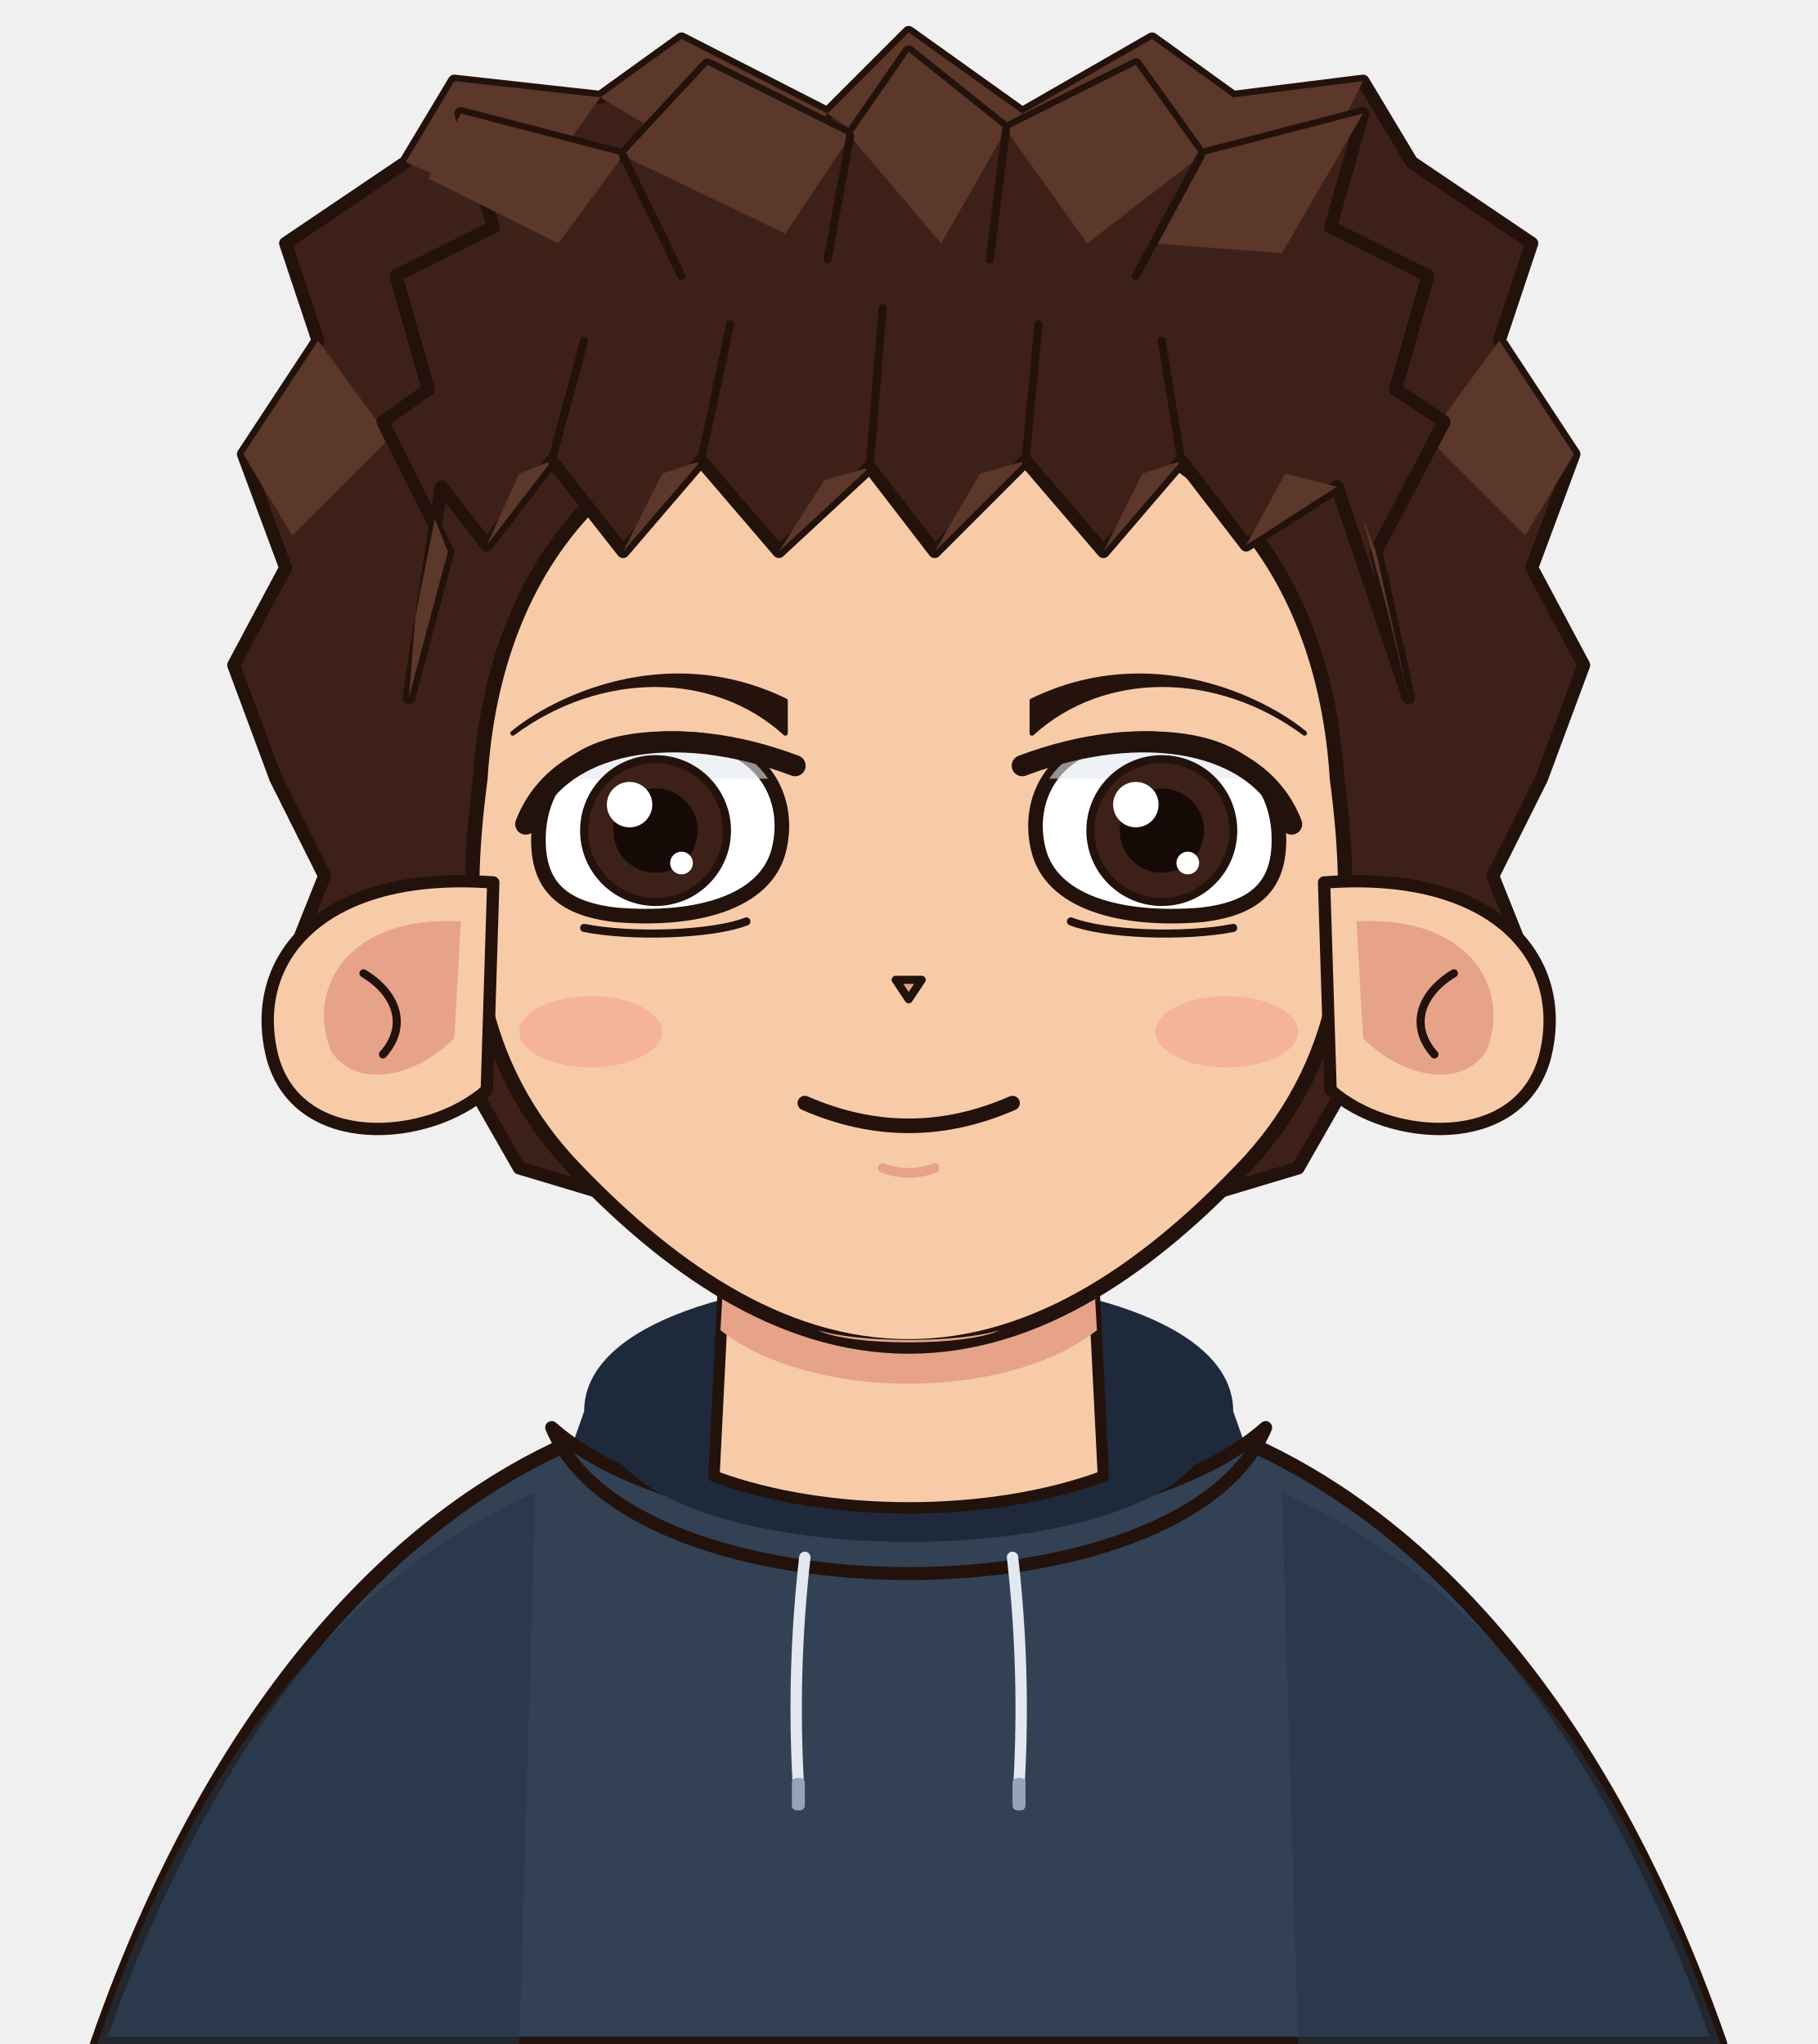
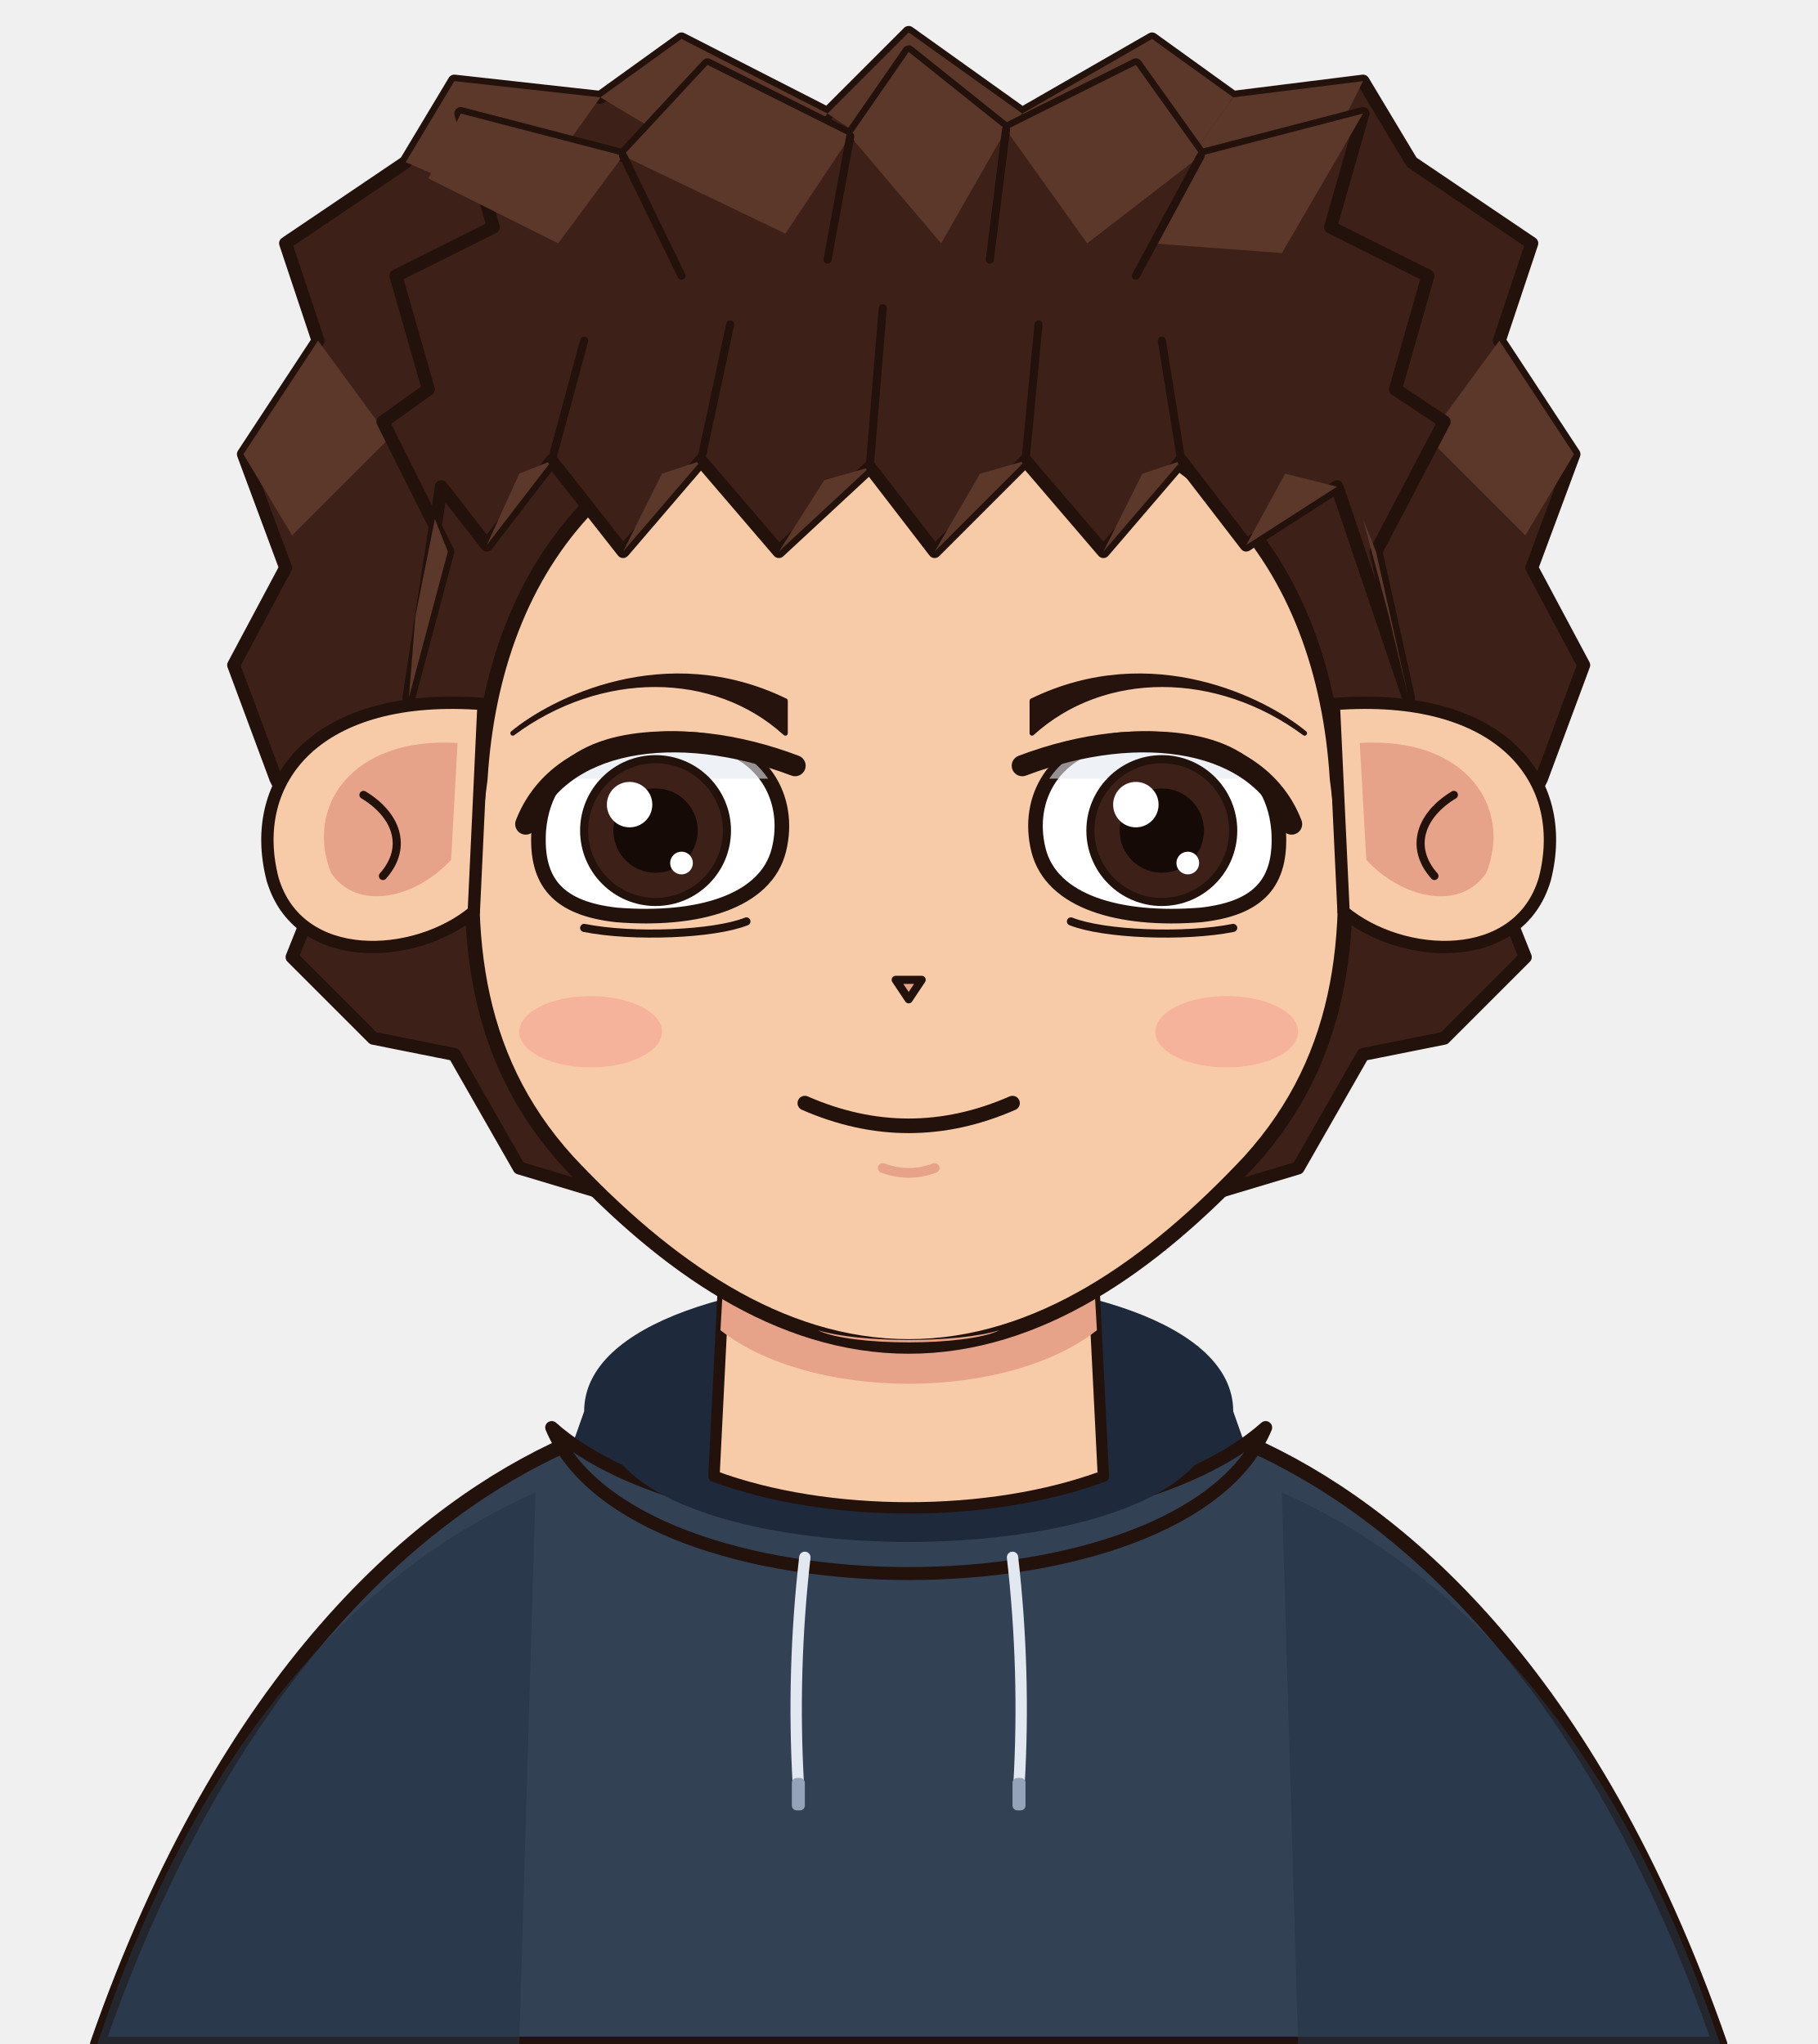
<svg xmlns="http://www.w3.org/2000/svg" id="character-boy_a" viewBox="0 0 560 630" width="560" height="630">
  <defs>
    <style>
      .eye-state { display: none; }
      .mouth-state { display: none; }
      #eyes-open { display: inline; }
      #mouth-closed { display: inline; }
    </style>
    <clipPath id="clip-sclera-left">
      <path d="M 166 256 C 168 232, 190 226, 215 228 C 235 230, 244 246, 240 262 C 236 278, 215 284, 190 282 C 172 280, 165 272, 166 256 Z" />
    </clipPath>
    <clipPath id="clip-sclera-right">
      <path d="M 394 256 C 392 232, 370 226, 345 228 C 325 230, 316 246, 320 262 C 324 278, 345 284, 370 282 C 388 280, 395 272, 394 256 Z" />
    </clipPath>
    <clipPath id="clip-mouth-slight">
      <path d="M 254 338 C 254 338, 280 334, 306 338 C 304 354, 290 358, 280 358 C 270 358, 256 354, 254 338 Z" />
    </clipPath>
    <clipPath id="clip-mouth-wide">
      <path d="M 242 334 C 260 338, 300 338, 318 334 C 316 368, 304 382, 280 382 C 256 382, 244 368, 242 334 Z" />
    </clipPath>
  </defs>
  <g id="layer-hoodie-back">
    <path d="M 180 435 C 180 380, 380 380, 380 435 L 410 520 L 150 520 Z" fill="#1e293b" />
  </g>
  <g id="layer-hair-back">
    <path d="M 85 240 L 72 205 L 88 175 L 75 140 L 98 105 L 88 75 L 125 50 L 140 25 L 185 30 L 210 12 L 255 35 L 280 10 L 315 35 L 355 12 L 380 30 L 420 25 L 435 50 L 472 75 L 462 105 L 485 140 L 472 175 L 488 205 L 475 240 L 460 270 L 470 295 L 445 320 L 420 325 L 400 360 L 350 375 L 210 375 L 160 360 L 140 325 L 115 320 L 90 295 L 100 270 Z" fill="#3d2119" stroke="#22120b" stroke-width="4" stroke-linejoin="round" />
    <polygon points="125,50 140,25 185,30 160,65" fill="#5c382a" />
    <polygon points="210,12 255,35 235,60 185,30" fill="#5c382a" />
    <polygon points="280,10 315,35 295,62 255,35" fill="#5c382a" />
    <polygon points="355,12 380,30 355,65 315,35" fill="#5c382a" />
    <polygon points="380,30 420,25 400,65 355,65" fill="#5c382a" />
    <polygon points="75,140 98,105 120,135 90,165" fill="#5c382a" />
    <polygon points="485,140 462,105 440,135 470,165" fill="#5c382a" />
  </g>
  <g id="layer-neck">
    <path d="M 224 375 L 220 455 C 255 468, 305 468, 340 455 L 336 375 Z" fill="#f8cba8" stroke="#22120b" stroke-width="3.5" stroke-linejoin="round" />
    <path d="M 224 375 C 240 420, 320 420, 336 375 L 338 410 C 310 432, 250 432, 222 410 Z" fill="#e6a389" />
  </g>
  <g id="layer-hoodie-front">
    <path d="M 175 445 C 130 465, 70 515, 30 630 L 530 630 C 490 515, 430 465, 385 445 C 340 478, 220 478, 175 445 Z" fill="#334155" stroke="#22120b" stroke-width="4.5" stroke-linejoin="round" />
    <path d="M 30 630 C 65 525, 120 480, 165 460 L 160 630 Z" fill="#243345" opacity="0.6" />
    <path d="M 530 630 C 495 525, 440 480, 395 460 L 400 630 Z" fill="#243345" opacity="0.6" />
    <path d="M 170 440 C 215 480, 345 480, 390 440 C 365 500, 195 500, 170 440 Z" fill="#334155" stroke="#22120b" stroke-width="4" stroke-linejoin="round" />
    <path d="M 188 446 C 225 474, 335 474, 372 446 C 352 485, 208 485, 188 446 Z" fill="#1e293b" />
    <path d="M 248 480 Q 244 515 246 550" fill="none" stroke="#e2e8f0" stroke-width="3.5" stroke-linecap="round" />
    <rect x="244" y="548" width="4" height="10" rx="1.5" fill="#94a3b8" />
    <path d="M 312 480 Q 316 515 314 550" fill="none" stroke="#e2e8f0" stroke-width="3.5" stroke-linecap="round" />
    <rect x="312" y="548" width="4" height="10" rx="1.5" fill="#94a3b8" />
  </g>
  <g id="layer-head-base">
    <path d="M 148 240 C 142 285, 145 325, 175 358 C 205 390, 240 415, 280 415 C 320 415, 355 390, 385 358 C 415 325, 418 285, 412 240 C 408 175, 370 120, 280 120 C 190 120, 152 175, 148 240 Z" fill="#f8cba8" stroke="#22120b" stroke-width="4.5" stroke-linejoin="round" />
    <path d="M 252 410 C 265 414, 295 414, 308 410 C 298 415, 262 415, 252 410 Z" fill="#e6a389" />
  </g>
  <g id="layer-ears">
    <g id="ear-left">
-       <path d="M 152 272 C 100 268, 76 295, 84 326 C 92 355, 132 352, 150 336 Z" fill="#f8cba8" stroke="#22120b" stroke-width="3.8" stroke-linejoin="round" />
-       <path d="M 142 284 C 108 282, 94 304, 102 324 C 110 336, 128 332, 140 320 Z" fill="#e6a389" />
-       <path d="M 112 300 C 122 306, 126 316, 118 325" fill="none" stroke="#22120b" stroke-width="2.5" stroke-linecap="round" />
+       <path d="M 149 217 C 98 213, 76 240, 84 271 C 92 298, 128 296, 146 281 Z" fill="#f8cba8" stroke="#22120b" stroke-width="3.8" stroke-linejoin="round" />
+       <path d="M 141 229 C 108 227, 94 249, 102 269 C 110 281, 128 277, 139 265 Z" fill="#e6a389" />
+       <path d="M 112 245 C 122 251, 126 261, 118 270" fill="none" stroke="#22120b" stroke-width="2.5" stroke-linecap="round" />
    </g>
    <g id="ear-right">
-       <path d="M 408 272 C 460 268, 484 295, 476 326 C 468 355, 428 352, 410 336 Z" fill="#f8cba8" stroke="#22120b" stroke-width="3.8" stroke-linejoin="round" />
-       <path d="M 418 284 C 452 282, 466 304, 458 324 C 450 336, 432 332, 420 320 Z" fill="#e6a389" />
-       <path d="M 448 300 C 438 306, 434 316, 442 325" fill="none" stroke="#22120b" stroke-width="2.5" stroke-linecap="round" />
+       <path d="M 411 217 C 462 213, 484 240, 476 271 C 468 298, 432 296, 414 281 Z" fill="#f8cba8" stroke="#22120b" stroke-width="3.8" stroke-linejoin="round" />
+       <path d="M 419 229 C 452 227, 466 249, 458 269 C 450 281, 432 277, 421 265 Z" fill="#e6a389" />
+       <path d="M 448 245 C 438 251, 434 261, 442 270" fill="none" stroke="#22120b" stroke-width="2.5" stroke-linecap="round" />
    </g>
  </g>
  <g id="layer-face-details">
    <ellipse cx="182" cy="318" rx="22" ry="11" fill="#f4978e" opacity="0.45" />
    <ellipse cx="378" cy="318" rx="22" ry="11" fill="#f4978e" opacity="0.45" />
    <path d="M 276 302 L 280 308 L 284 302 Z" fill="#e6a389" stroke="#22120b" stroke-width="2.5" stroke-linejoin="round" />
  </g>
  <g id="layer-eyebrows">
    <path d="M 242 226 C 220 206, 185 206, 158 226 C 170 216, 205 198, 242 216 Z" fill="#26130d" stroke="#26130d" stroke-width="1.5" stroke-linejoin="round" />
    <path d="M 318 226 C 340 206, 375 206, 402 226 C 390 216, 355 198, 318 216 Z" fill="#26130d" stroke="#26130d" stroke-width="1.5" stroke-linejoin="round" />
  </g>
  <g id="layer-eyes">
    <g id="eyes-open" class="eye-state" data-eye="open">
      <g id="eye-left-open">
        <path d="M 166 256 C 168 232, 190 226, 215 228 C 235 230, 244 246, 240 262 C 236 278, 215 284, 190 282 C 172 280, 165 272, 166 256 Z" fill="#ffffff" stroke="#22120b" stroke-width="4.5" stroke-linejoin="round" />
        <g clip-path="url(#clip-sclera-left)">
          <path d="M 166 230 L 240 230 L 240 240 L 166 240 Z" fill="#e2e8f0" opacity="0.6" />
          <circle cx="202" cy="256" r="22" fill="#3d2119" stroke="#22120b" stroke-width="2.5" />
          <circle cx="202" cy="256" r="13" fill="#150a06" />
          <circle cx="194" cy="248" r="7" fill="#ffffff" />
          <circle cx="210" cy="266" r="3.5" fill="#ffffff" />
        </g>
        <path d="M 162 254 C 172 228, 208 222, 245 236" fill="none" stroke="#22120b" stroke-width="6.5" stroke-linecap="round" />
        <path d="M 180 286 C 195 289, 220 288, 230 284" fill="none" stroke="#22120b" stroke-width="2.5" stroke-linecap="round" />
      </g>
      <g id="eye-right-open">
        <path d="M 394 256 C 392 232, 370 226, 345 228 C 325 230, 316 246, 320 262 C 324 278, 345 284, 370 282 C 388 280, 395 272, 394 256 Z" fill="#ffffff" stroke="#22120b" stroke-width="4.5" stroke-linejoin="round" />
        <g clip-path="url(#clip-sclera-right)">
          <path d="M 320 230 L 394 230 L 394 240 L 320 240 Z" fill="#e2e8f0" opacity="0.6" />
          <circle cx="358" cy="256" r="22" fill="#3d2119" stroke="#22120b" stroke-width="2.5" />
          <circle cx="358" cy="256" r="13" fill="#150a06" />
          <circle cx="350" cy="248" r="7" fill="#ffffff" />
          <circle cx="366" cy="266" r="3.5" fill="#ffffff" />
        </g>
        <path d="M 398 254 C 388 228, 352 222, 315 236" fill="none" stroke="#22120b" stroke-width="6.5" stroke-linecap="round" />
        <path d="M 380 286 C 365 289, 340 288, 330 284" fill="none" stroke="#22120b" stroke-width="2.5" stroke-linecap="round" />
      </g>
    </g>
    <g id="eyes-blink" class="eye-state" data-eye="blink">
      <path d="M 165 258 C 182 242, 218 242, 238 258" fill="none" stroke="#22120b" stroke-width="7" stroke-linecap="round" />
      <path d="M 235 258 L 244 254" fill="none" stroke="#22120b" stroke-width="4.5" stroke-linecap="round" />
      <path d="M 322 258 C 342 242, 378 242, 395 258" fill="none" stroke="#22120b" stroke-width="7" stroke-linecap="round" />
      <path d="M 395 258 L 404 254" fill="none" stroke="#22120b" stroke-width="4.5" stroke-linecap="round" />
    </g>
    <g id="eyes-screen_left" class="eye-state" data-eye="screen_left">
      <g id="eye-left-screen-left">
        <path d="M 166 256 C 168 232, 190 226, 215 228 C 235 230, 244 246, 240 262 C 236 278, 215 284, 190 282 C 172 280, 165 272, 166 256 Z" fill="#ffffff" stroke="#22120b" stroke-width="4.5" stroke-linejoin="round" />
        <g clip-path="url(#clip-sclera-left)">
          <path d="M 166 230 L 240 230 L 240 240 L 166 240 Z" fill="#e2e8f0" opacity="0.6" />
          <circle cx="186" cy="256" r="22" fill="#3d2119" stroke="#22120b" stroke-width="2.5" />
          <circle cx="186" cy="256" r="13" fill="#150a06" />
          <circle cx="178" cy="248" r="7" fill="#ffffff" />
          <circle cx="194" cy="266" r="3.5" fill="#ffffff" />
        </g>
        <path d="M 162 254 C 172 228, 208 222, 245 236" fill="none" stroke="#22120b" stroke-width="6.5" stroke-linecap="round" />
        <path d="M 180 286 C 195 289, 220 288, 230 284" fill="none" stroke="#22120b" stroke-width="2.5" stroke-linecap="round" />
      </g>
      <g id="eye-right-screen-left">
        <path d="M 394 256 C 392 232, 370 226, 345 228 C 325 230, 316 246, 320 262 C 324 278, 345 284, 370 282 C 388 280, 395 272, 394 256 Z" fill="#ffffff" stroke="#22120b" stroke-width="4.5" stroke-linejoin="round" />
        <g clip-path="url(#clip-sclera-right)">
          <path d="M 320 230 L 394 230 L 394 240 L 320 240 Z" fill="#e2e8f0" opacity="0.6" />
          <circle cx="342" cy="256" r="22" fill="#3d2119" stroke="#22120b" stroke-width="2.5" />
          <circle cx="342" cy="256" r="13" fill="#150a06" />
          <circle cx="334" cy="248" r="7" fill="#ffffff" />
          <circle cx="350" cy="266" r="3.5" fill="#ffffff" />
        </g>
        <path d="M 398 254 C 388 228, 352 222, 315 236" fill="none" stroke="#22120b" stroke-width="6.5" stroke-linecap="round" />
        <path d="M 380 286 C 365 289, 340 288, 330 284" fill="none" stroke="#22120b" stroke-width="2.5" stroke-linecap="round" />
      </g>
    </g>
    <g id="eyes-screen_right" class="eye-state" data-eye="screen_right">
      <g id="eye-left-screen-right">
        <path d="M 166 256 C 168 232, 190 226, 215 228 C 235 230, 244 246, 240 262 C 236 278, 215 284, 190 282 C 172 280, 165 272, 166 256 Z" fill="#ffffff" stroke="#22120b" stroke-width="4.5" stroke-linejoin="round" />
        <g clip-path="url(#clip-sclera-left)">
          <path d="M 166 230 L 240 230 L 240 240 L 166 240 Z" fill="#e2e8f0" opacity="0.6" />
          <circle cx="218" cy="256" r="22" fill="#3d2119" stroke="#22120b" stroke-width="2.5" />
          <circle cx="218" cy="256" r="13" fill="#150a06" />
          <circle cx="210" cy="248" r="7" fill="#ffffff" />
          <circle cx="226" cy="266" r="3.5" fill="#ffffff" />
        </g>
        <path d="M 162 254 C 172 228, 208 222, 245 236" fill="none" stroke="#22120b" stroke-width="6.5" stroke-linecap="round" />
        <path d="M 180 286 C 195 289, 220 288, 230 284" fill="none" stroke="#22120b" stroke-width="2.5" stroke-linecap="round" />
      </g>
      <g id="eye-right-screen-right">
        <path d="M 394 256 C 392 232, 370 226, 345 228 C 325 230, 316 246, 320 262 C 324 278, 345 284, 370 282 C 388 280, 395 272, 394 256 Z" fill="#ffffff" stroke="#22120b" stroke-width="4.5" stroke-linejoin="round" />
        <g clip-path="url(#clip-sclera-right)">
          <path d="M 320 230 L 394 230 L 394 240 L 320 240 Z" fill="#e2e8f0" opacity="0.6" />
          <circle cx="374" cy="256" r="22" fill="#3d2119" stroke="#22120b" stroke-width="2.5" />
          <circle cx="374" cy="256" r="13" fill="#150a06" />
          <circle cx="366" cy="248" r="7" fill="#ffffff" />
          <circle cx="382" cy="266" r="3.5" fill="#ffffff" />
        </g>
        <path d="M 398 254 C 388 228, 352 222, 315 236" fill="none" stroke="#22120b" stroke-width="6.5" stroke-linecap="round" />
        <path d="M 380 286 C 365 289, 340 288, 330 284" fill="none" stroke="#22120b" stroke-width="2.5" stroke-linecap="round" />
      </g>
    </g>
  </g>
  <g id="layer-mouths">
    <g id="mouth-closed" class="mouth-state" data-mouth="closed">
      <path d="M 248 340 Q 280 354 312 340" fill="none" stroke="#22120b" stroke-width="4.5" stroke-linecap="round" />
      <path d="M 272 360 Q 280 363 288 360" fill="none" stroke="#e6a389" stroke-width="3" stroke-linecap="round" />
    </g>
    <g id="mouth-slightly_open" class="mouth-state" data-mouth="slightly_open">
      <path d="M 254 338 C 254 338, 280 334, 306 338 C 304 354, 290 358, 280 358 C 270 358, 256 354, 254 338 Z" fill="#4d1616" stroke="#22120b" stroke-width="4" stroke-linejoin="round" />
      <g clip-path="url(#clip-mouth-slight)">
        <path d="M 252 334 L 308 334 L 306 345 L 254 345 Z" fill="#ffffff" />
      </g>
      <path d="M 272 368 Q 280 371 288 368" fill="none" stroke="#e6a389" stroke-width="3" stroke-linecap="round" />
    </g>
    <g id="mouth-wide_open" class="mouth-state" data-mouth="wide_open">
      <path d="M 242 334 C 260 338, 300 338, 318 334 C 316 368, 304 382, 280 382 C 256 382, 244 368, 242 334 Z" fill="#581616" stroke="#22120b" stroke-width="4.5" stroke-linejoin="round" />
      <g clip-path="url(#clip-mouth-wide)">
        <path d="M 240 330 L 320 330 L 316 346 C 298 348, 262 348, 244 346 Z" fill="#ffffff" />
        <path d="M 256 382 C 260 366, 272 362, 280 362 C 288 362, 300 366, 304 382 Z" fill="#df6666" />
      </g>
      <path d="M 270 392 Q 280 395 290 392" fill="none" stroke="#e6a389" stroke-width="3" stroke-linecap="round" />
    </g>
    <g id="mouth-round_o" class="mouth-state" data-mouth="round_o">
      <ellipse cx="280" cy="348" rx="14" ry="18" fill="#481515" stroke="#22120b" stroke-width="4" />
      <ellipse cx="280" cy="346" rx="9" ry="12" fill="#240a0a" />
      <path d="M 272 374 Q 280 377 288 374" fill="none" stroke="#e6a389" stroke-width="3" stroke-linecap="round" />
    </g>
  </g>
  <g id="layer-hair-front">
    <path d="M 126 215 L 138 170 L 118 130 L 132 120 L 122 85 L 152 70 L 142 35 L 192 48 L 218 20 L 262 42 L 280 16 L 310 40 L 350 20 L 370 48 L 420 35 L 410 70 L 440 85 L 430 120 L 445 130 L 424 170 L 434 215 L 412 150 L 384 168 L 364 142 L 340 170 L 316 142 L 288 170 L 268 144 L 240 170 L 216 142 L 192 170 L 170 142 L 150 168 L 136 150 Z" fill="#3d2119" stroke="#22120b" stroke-width="4" stroke-linejoin="round" />
    <polygon points="142,35 192,48 172,75 132,55" fill="#5c382a" />
    <polygon points="218,20 262,42 242,72 192,48" fill="#5c382a" />
    <polygon points="280,16 310,40 290,75 262,42" fill="#5c382a" />
    <polygon points="350,20 370,48 335,75 310,40" fill="#5c382a" />
    <polygon points="370,48 420,35 395,78 355,75" fill="#5c382a" />
    <polygon points="126,215 138,170 134,160 128,190" fill="#5c382a" />
    <polygon points="150,168 160,146 170,142" fill="#5c382a" />
    <polygon points="192,170 204,146 216,142" fill="#5c382a" />
    <polygon points="240,170 254,148 268,144" fill="#5c382a" />
    <polygon points="288,170 302,146 316,142" fill="#5c382a" />
    <polygon points="340,170 352,146 364,142" fill="#5c382a" />
    <polygon points="384,168 396,146 412,150" fill="#5c382a" />
    <polygon points="434,215 424,170 420,160 428,190" fill="#5c382a" />
    <path d="M 170 142 L 180 105" fill="none" stroke="#22120b" stroke-width="2.5" stroke-linecap="round" />
    <path d="M 216 142 L 225 100" fill="none" stroke="#22120b" stroke-width="2.5" stroke-linecap="round" />
    <path d="M 268 144 L 272 95" fill="none" stroke="#22120b" stroke-width="2.5" stroke-linecap="round" />
    <path d="M 316 142 L 320 100" fill="none" stroke="#22120b" stroke-width="2.5" stroke-linecap="round" />
    <path d="M 364 142 L 358 105" fill="none" stroke="#22120b" stroke-width="2.5" stroke-linecap="round" />
    <path d="M 192 48 L 210 85" fill="none" stroke="#22120b" stroke-width="2.5" stroke-linecap="round" />
    <path d="M 262 42 L 255 80" fill="none" stroke="#22120b" stroke-width="2.5" stroke-linecap="round" />
    <path d="M 310 40 L 305 80" fill="none" stroke="#22120b" stroke-width="2.5" stroke-linecap="round" />
    <path d="M 370 48 L 350 85" fill="none" stroke="#22120b" stroke-width="2.5" stroke-linecap="round" />
  </g>
</svg>
